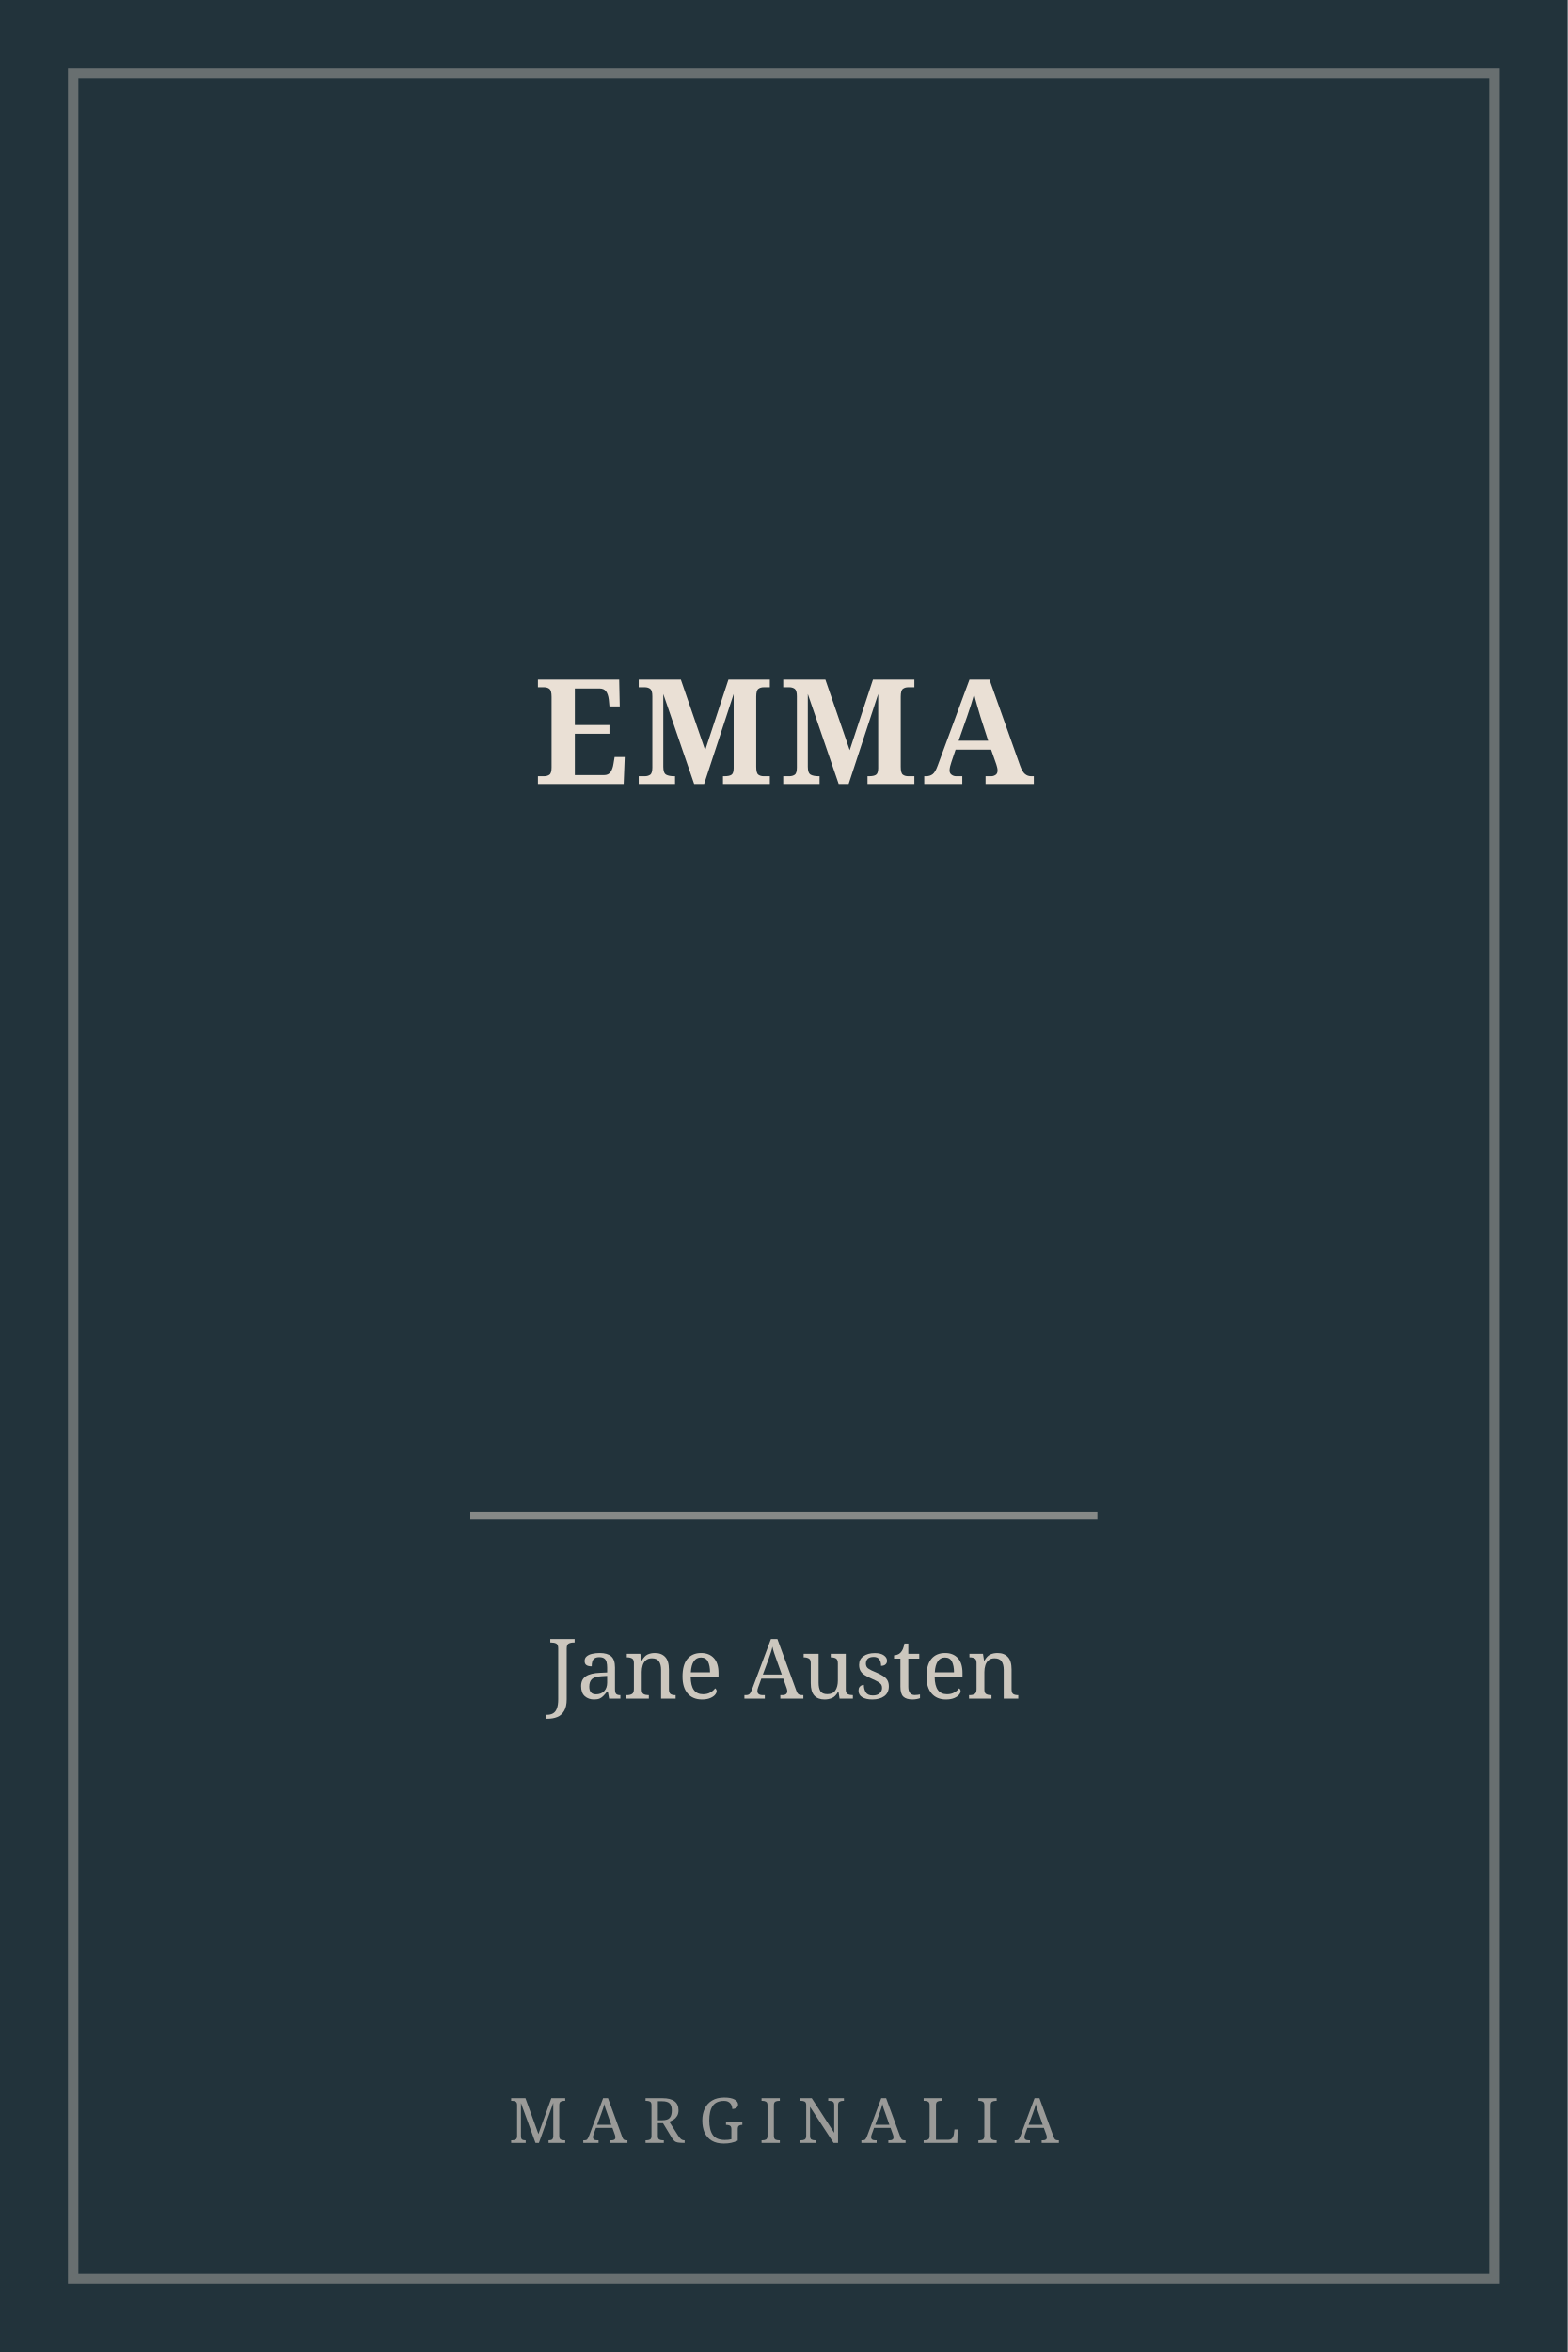
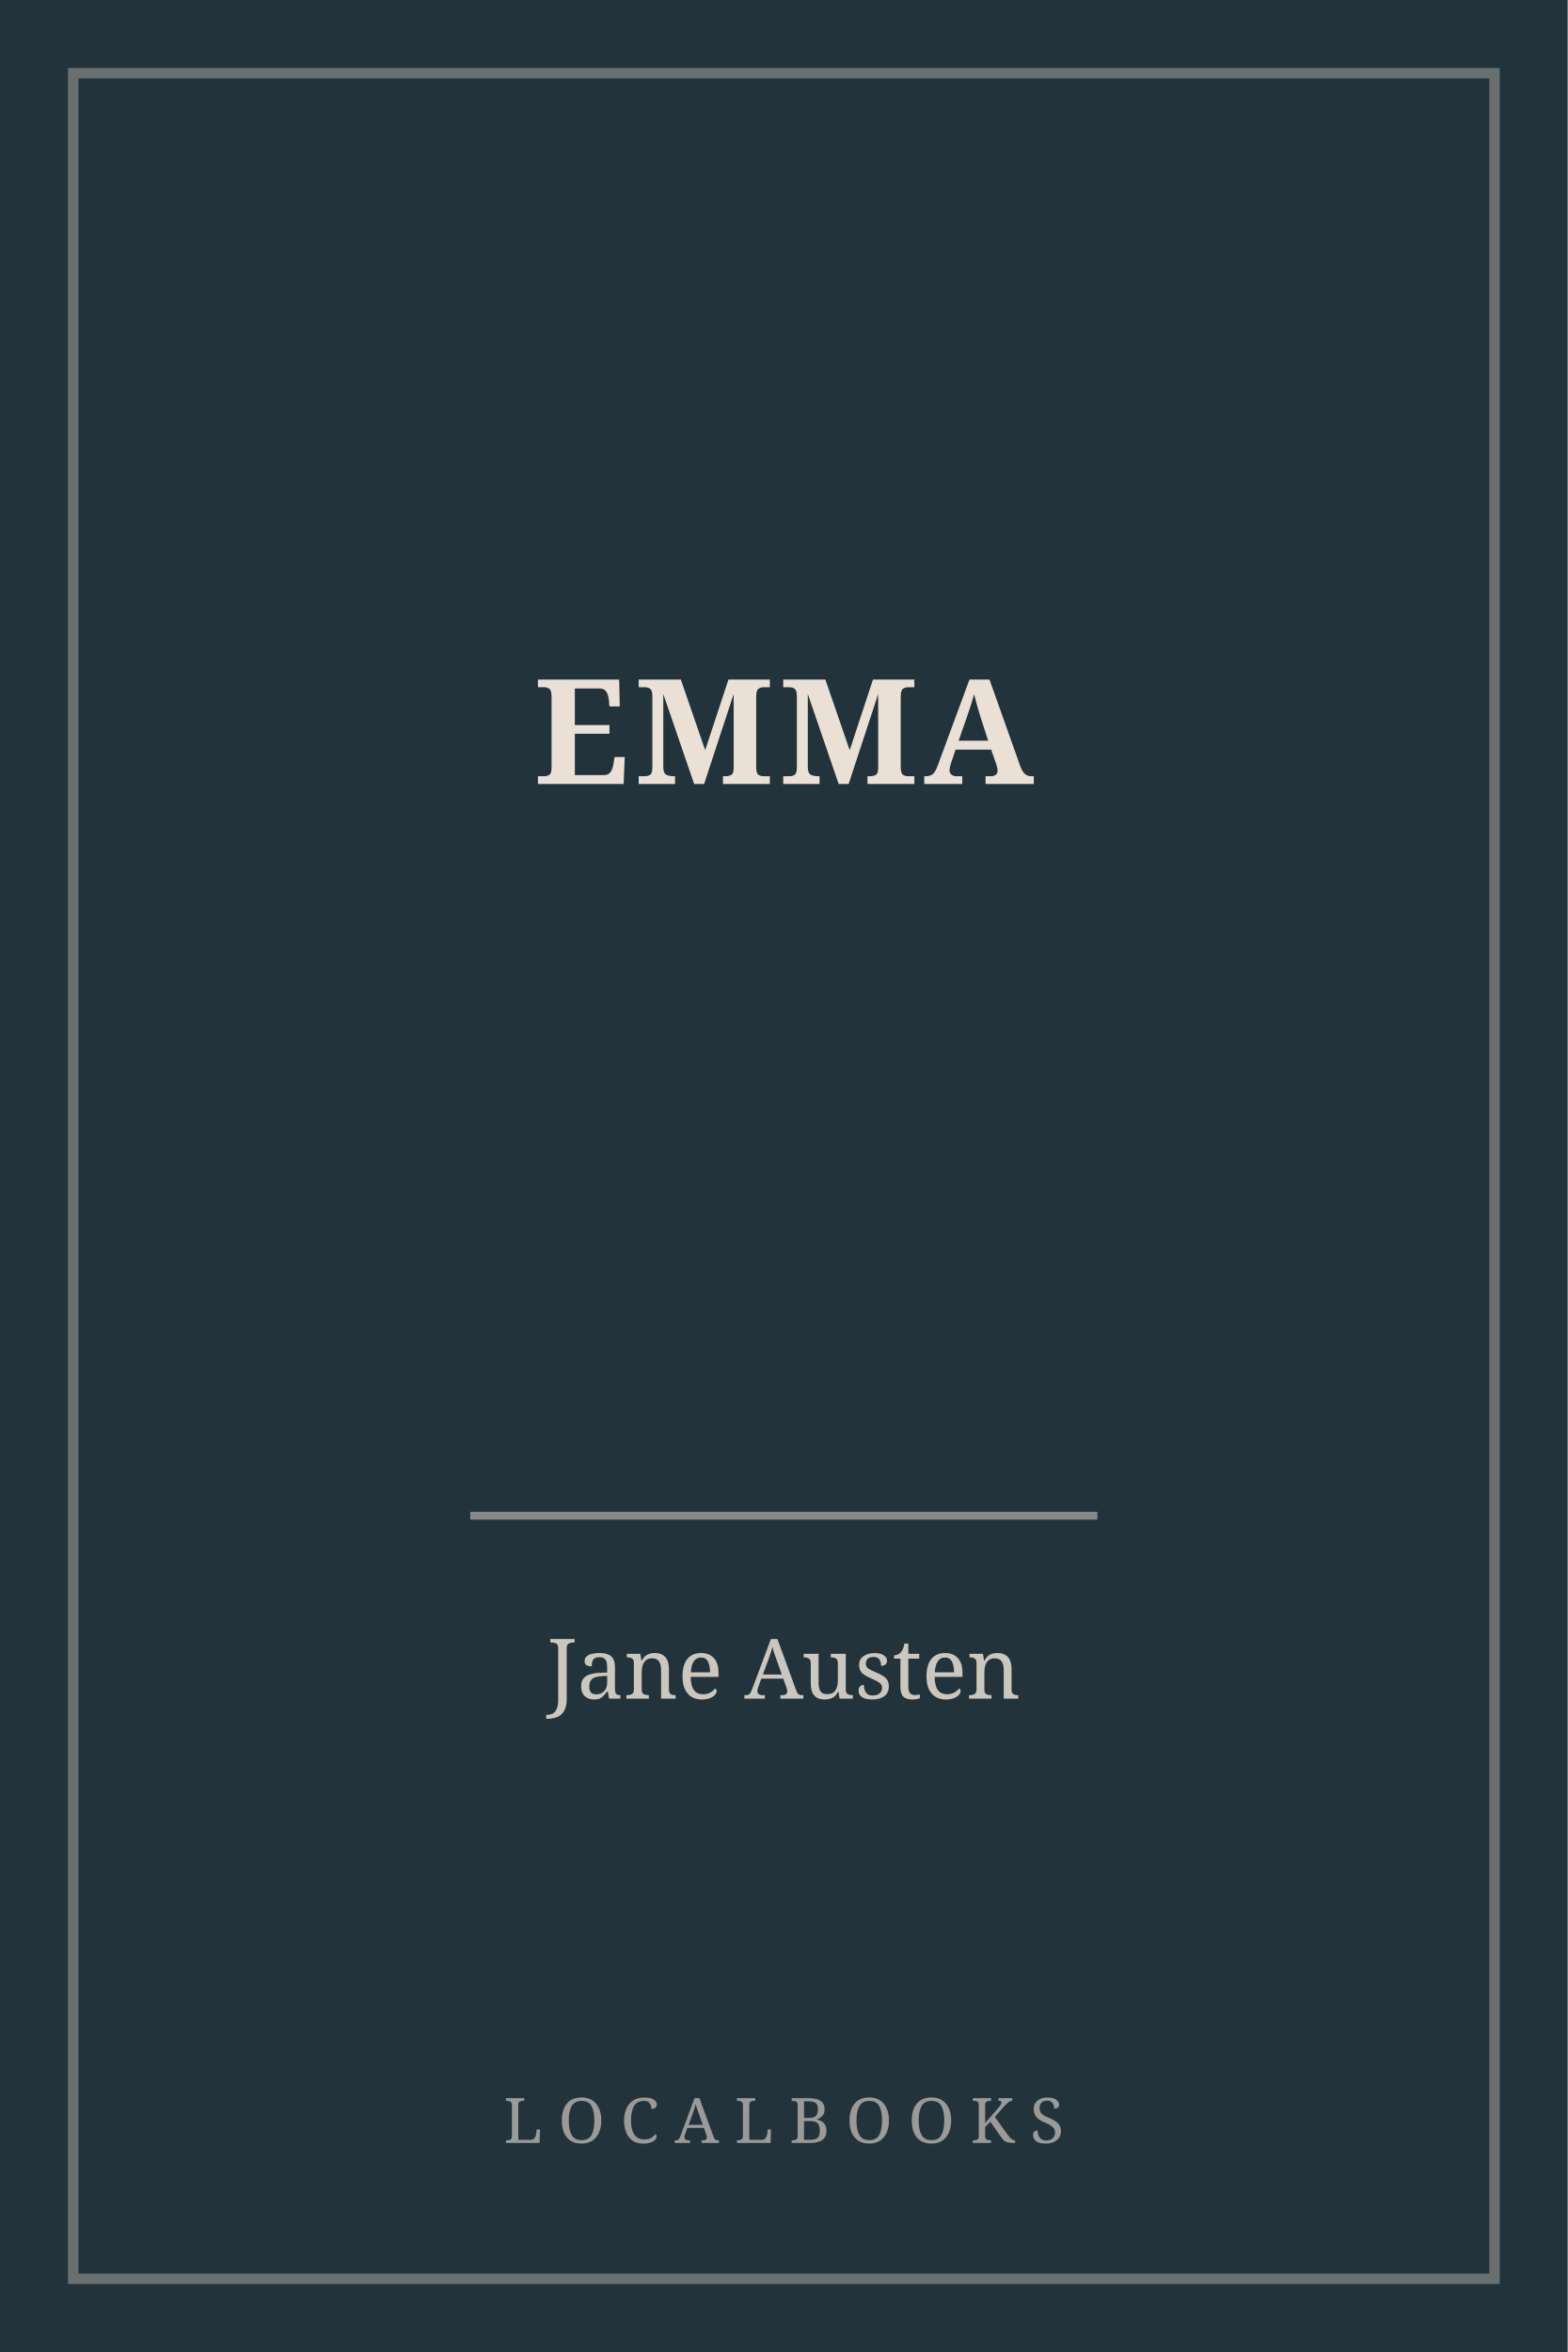
<svg xmlns="http://www.w3.org/2000/svg" width="300" height="450" viewBox="0 0 300 450">
  <rect width="300" height="450" fill="#22333b" />
  <rect x="14" y="14" width="272" height="422" fill="none" stroke="#eae0d5" stroke-opacity="0.35" stroke-width="2" />
  <text x="150" y="150" font-family="Georgia, serif" font-size="28" font-weight="bold" fill="#eae0d5" text-anchor="middle" letter-spacing="1">
    <tspan x="150" dy="0">EMMA</tspan>
  </text>
  <line x1="90" y1="290" x2="210" y2="290" stroke="#eae0d5" stroke-opacity="0.5" stroke-width="1.5" />
  <text x="150" y="325" font-family="Georgia, serif" font-size="16" fill="#eae0d5" fill-opacity="0.85" text-anchor="middle">Jane Austen</text>
-   <text x="150" y="410" font-family="Georgia, serif" font-size="12" fill="#eae0d5" fill-opacity="0.6" text-anchor="middle" letter-spacing="3">MARGINALIA</text>
+   <text x="150" y="410" font-family="Georgia, serif" font-size="12" fill="#eae0d5" fill-opacity="0.6" text-anchor="middle" letter-spacing="3">LOCALBOOKS</text>
</svg>
